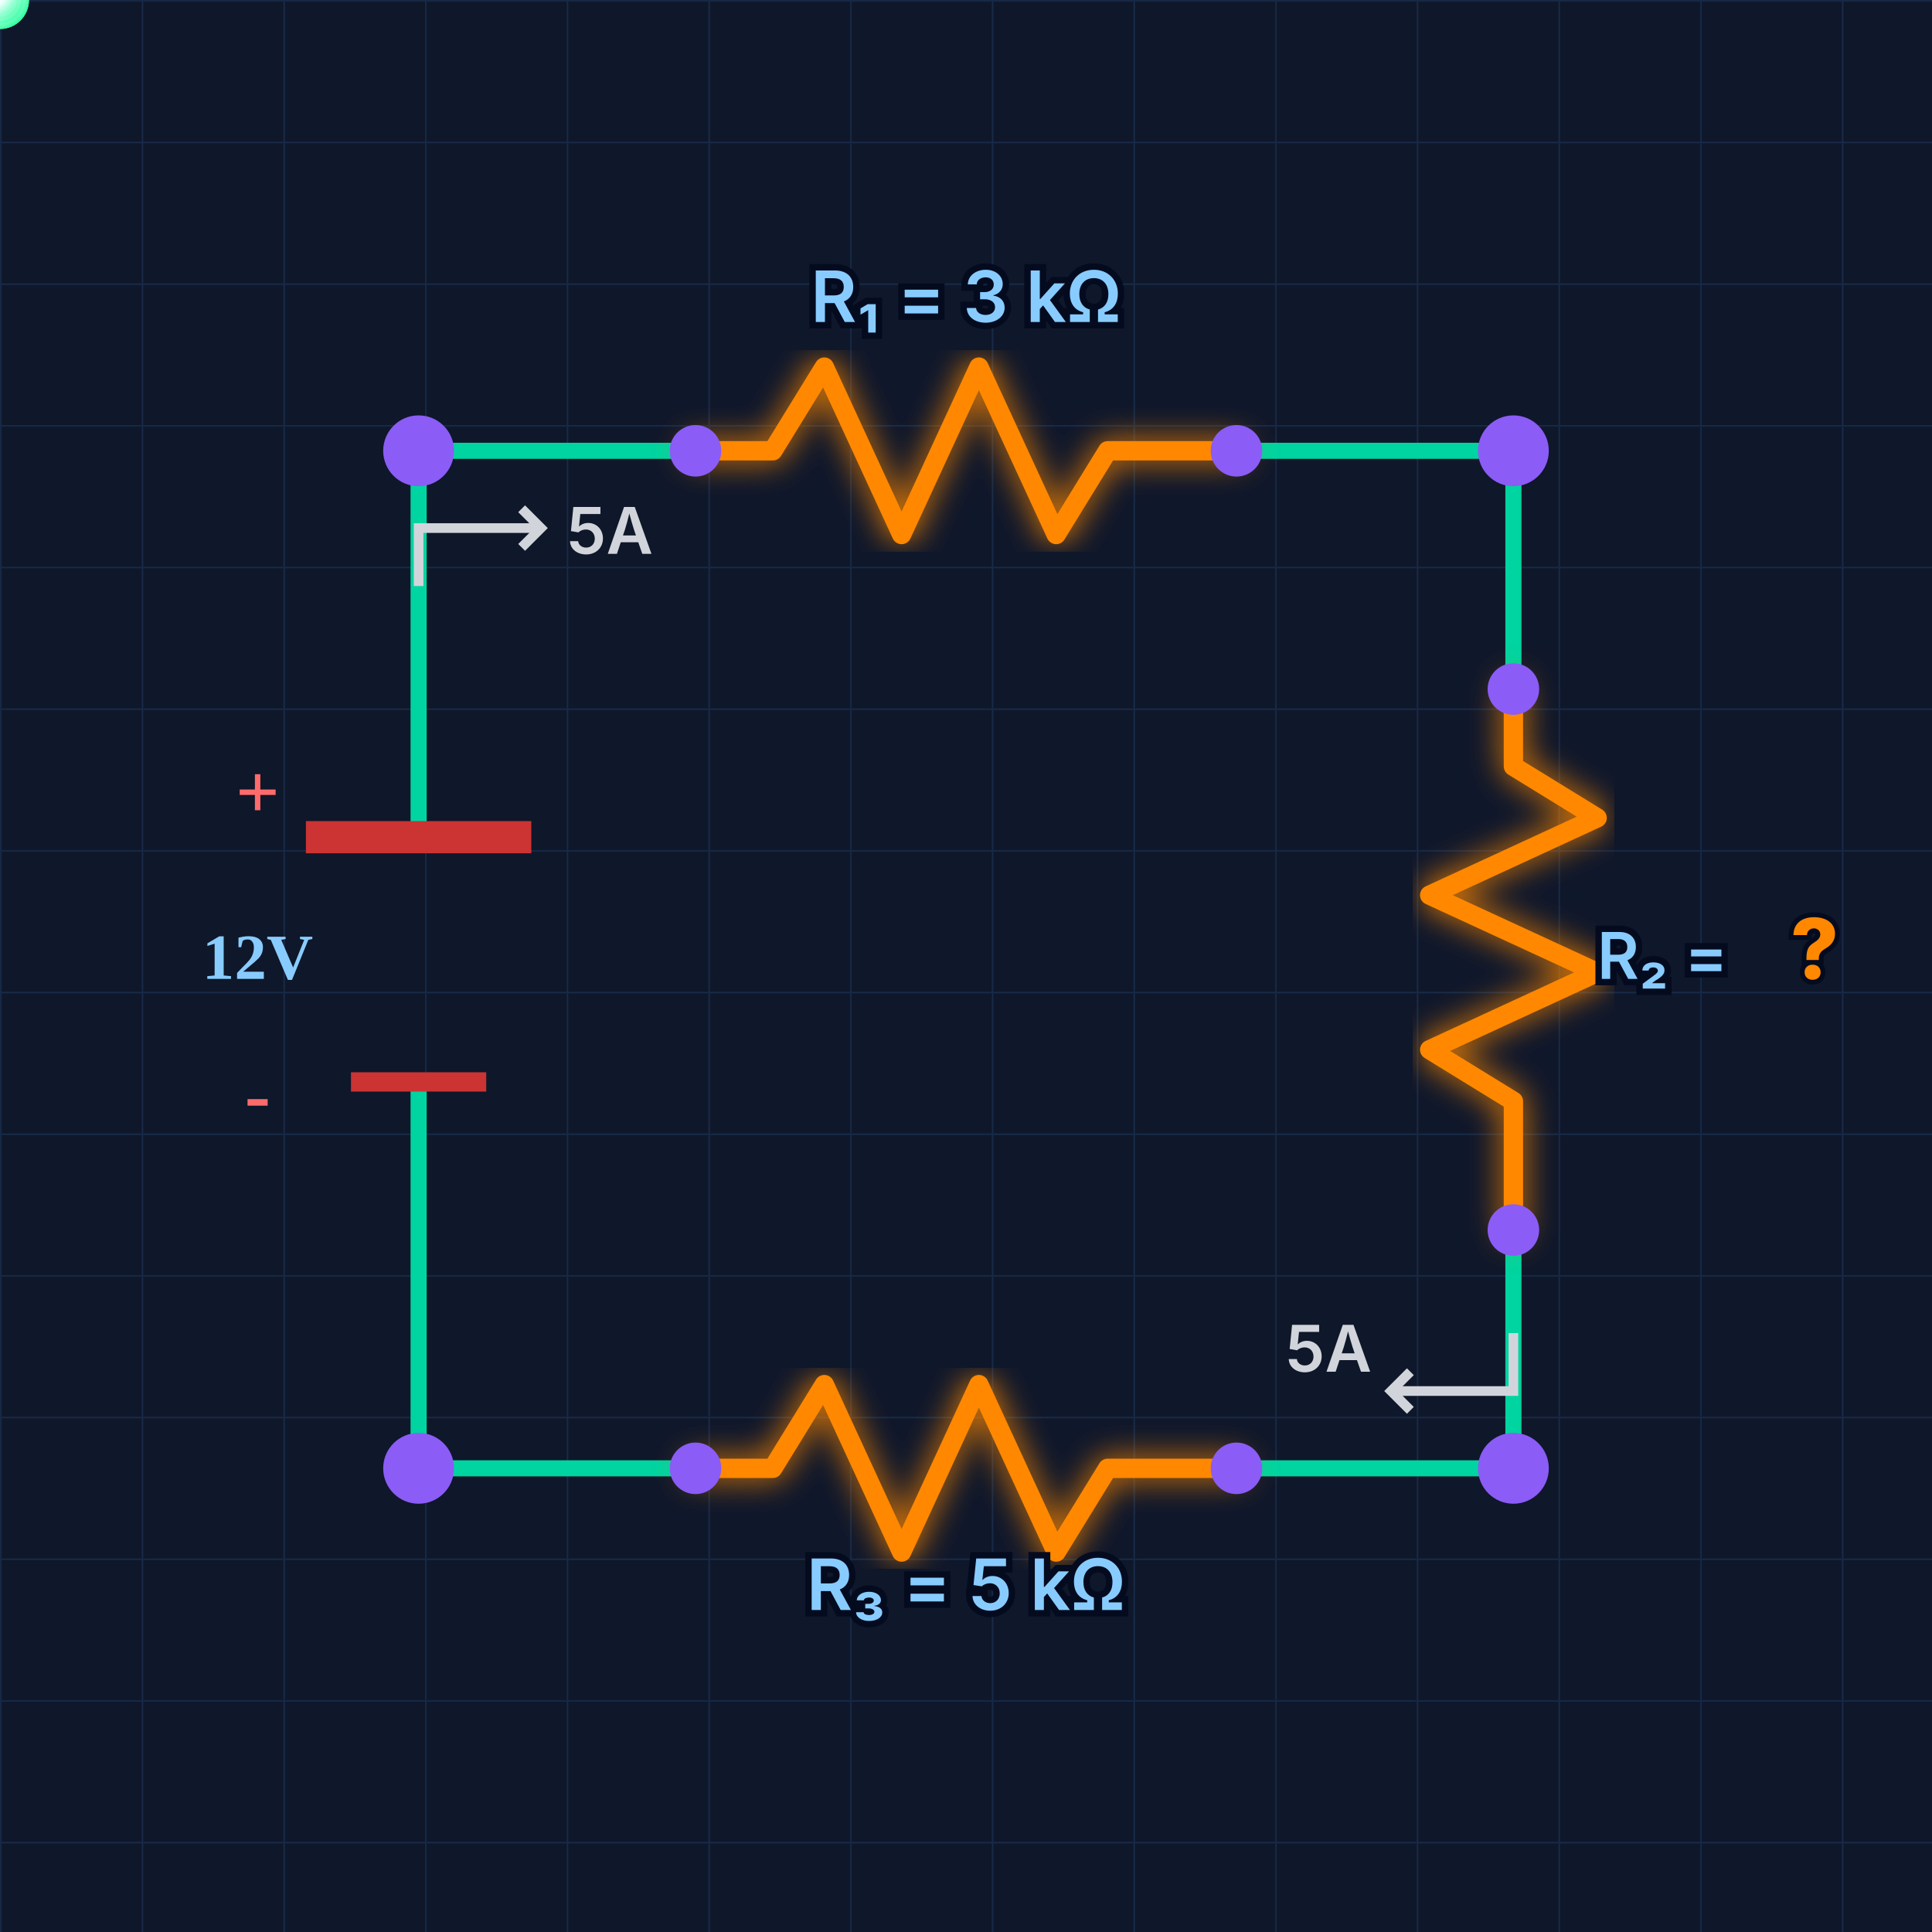
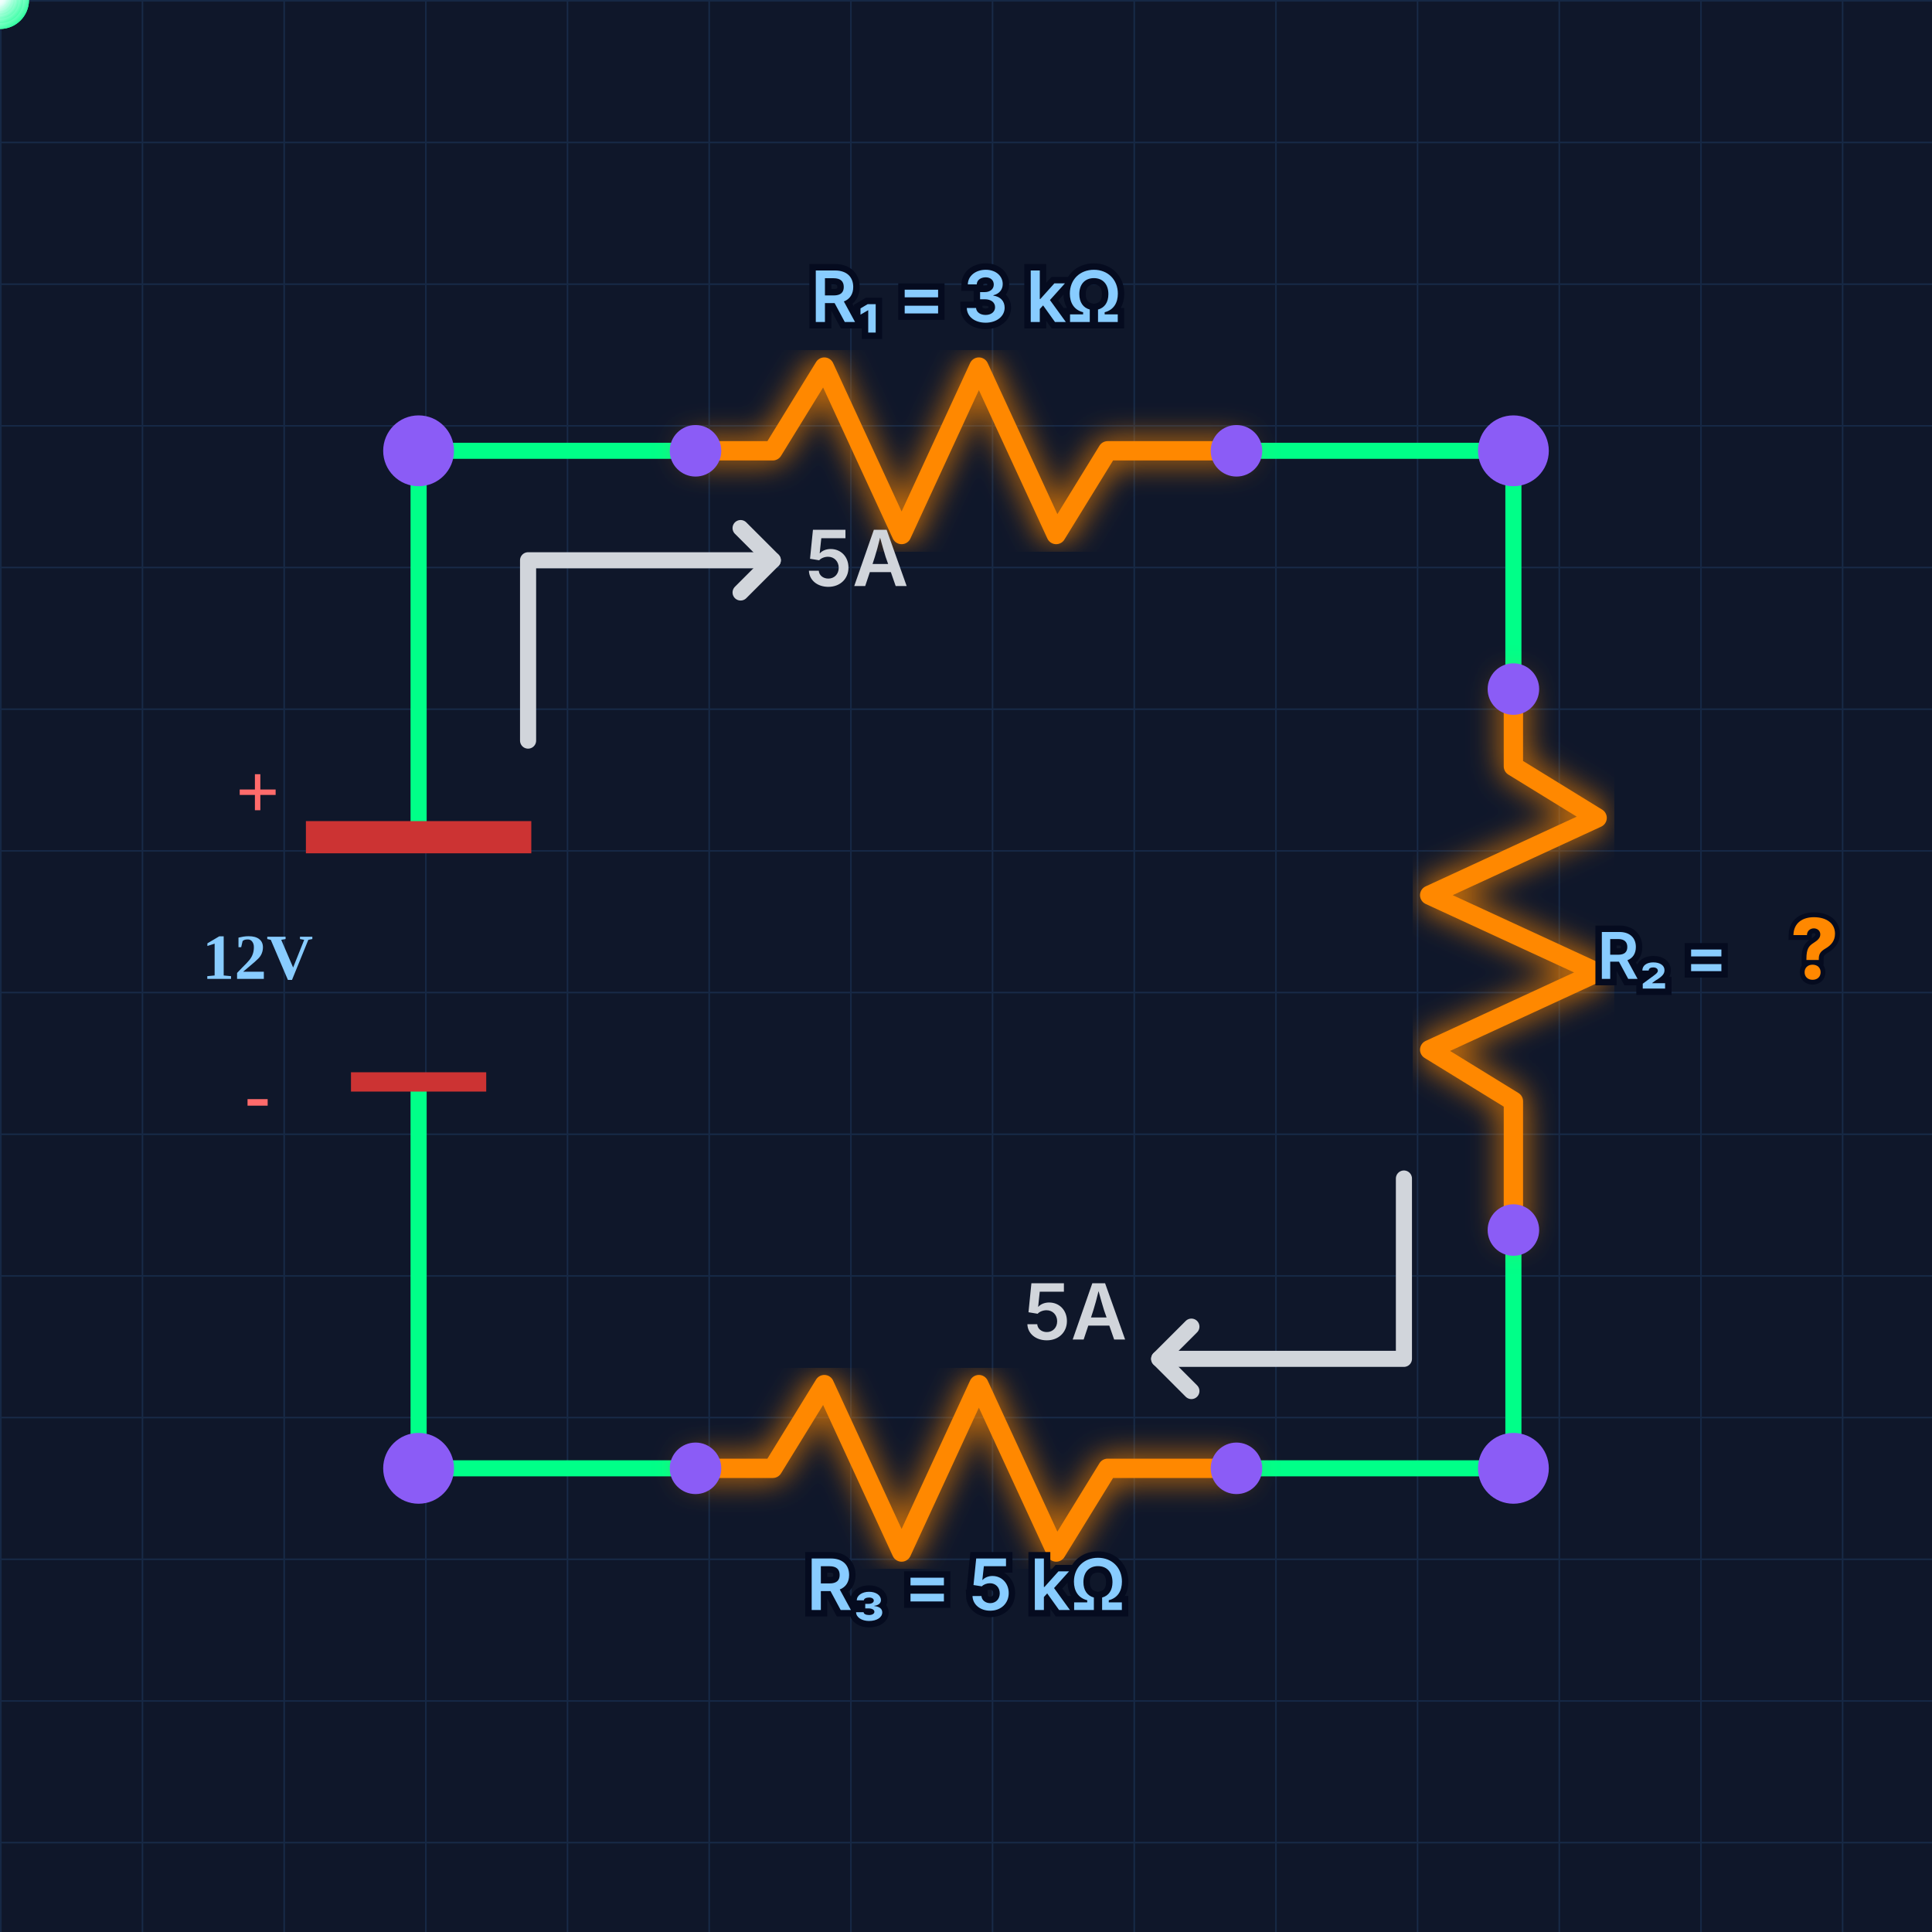
<svg xmlns="http://www.w3.org/2000/svg" xmlns:xlink="http://www.w3.org/1999/xlink" viewBox="0 0 300 300" role="img" aria-label="CircuiTry3D Logo - Series Circuit">
  <defs>
    <pattern id="bgGrid" width="22" height="22" patternUnits="userSpaceOnUse">
      <path d="M 22 0 L 0 0 0 22" fill="none" stroke="#1e3a5f" stroke-width="0.5" opacity="0.5" />
    </pattern>
    <filter id="glow">
      <feGaussianBlur stdDeviation="2.5" result="coloredBlur" />
      <feMerge>
        <feMergeNode in="coloredBlur" />
        <feMergeNode in="SourceGraphic" />
      </feMerge>
    </filter>
    <filter id="photonGlow" x="-80%" y="-80%" width="260%" height="260%">
      <feGaussianBlur stdDeviation="3.0" result="blur" />
      <feColorMatrix in="blur" type="matrix" values="1 0 0 0 0  0 1 0 0 0  0 0 1 0 0  0 0 0 16 -3.5" result="glow" />
      <feMerge>
        <feMergeNode in="glow" />
        <feMergeNode in="SourceGraphic" />
      </feMerge>
    </filter>
    <radialGradient id="photonFill" cx="35%" cy="35%" r="80%">
      <stop offset="0%" style="stop-color:#ffffff;stop-opacity:1" />
      <stop offset="46%" style="stop-color:#e8fffb;stop-opacity:1" />
      <stop offset="100%" style="stop-color:#00ff88;stop-opacity:1" />
    </radialGradient>
    <path id="photonPath" d="M 65 228          L 65 70          L 108 70 L 120 70 L 128 57 L 140 83 L 152 57 L 164 83 L 172 70          L 235 70          L 235 107 L 235 119 L 248 127 L 222 139 L 248 151 L 222 163 L 235 171          L 235 228          L 192 228 L 172 228 L 164 241 L 152 215 L 140 241 L 128 215 L 120 228          L 65 228" />
  </defs>
  <rect width="300" height="300" fill="#0f172a" />
  <rect width="300" height="300" fill="url(#bgGrid)" />
-   <g stroke="#00d4a0" stroke-width="2.5" fill="none" stroke-linecap="round" stroke-linejoin="round">
+   <g stroke="#00ff88" stroke-width="2.5" fill="none" stroke-linecap="round" stroke-linejoin="round">
    <line x1="65" y1="70" x2="65" y2="130" />
    <line x1="65" y1="168" x2="65" y2="228" />
    <line x1="65" y1="70" x2="108" y2="70" />
    <line x1="192" y1="70" x2="235" y2="70" />
    <line x1="235" y1="70" x2="235" y2="107" />
    <line x1="235" y1="191" x2="235" y2="228" />
    <line x1="65" y1="228" x2="108" y2="228" />
    <line x1="192" y1="228" x2="235" y2="228" />
  </g>
  <g transform="translate(150,70)" stroke="#ff8800" stroke-width="3" fill="none" stroke-linecap="round" stroke-linejoin="round" filter="url(#glow)">
    <polyline points="-42,0 -30,0 -22,-13 -10,13 2,-13 14,13 22,0 42,0" />
  </g>
  <g transform="translate(235,149) rotate(90)" stroke="#ff8800" stroke-width="3" fill="none" stroke-linecap="round" stroke-linejoin="round" filter="url(#glow)">
    <polyline points="-42,0 -30,0 -22,-13 -10,13 2,-13 14,13 22,0 42,0" />
  </g>
  <g transform="translate(150,228)" stroke="#ff8800" stroke-width="3" fill="none" stroke-linecap="round" stroke-linejoin="round" filter="url(#glow)">
    <polyline points="-42,0 -30,0 -22,-13 -10,13 2,-13 14,13 22,0 42,0" />
  </g>
  <line x1="50" y1="130" x2="80" y2="130" stroke="#cc3333" stroke-width="5" stroke-linecap="square" />
  <line x1="56" y1="168" x2="74" y2="168" stroke="#cc3333" stroke-width="3" stroke-linecap="square" />
  <text x="40" y="127" font-size="12" fill="#ff6b6b" font-weight="bold" text-anchor="middle">+</text>
  <text x="40" y="152" font-size="10" fill="#88ccff" font-weight="bold" text-anchor="middle">12V</text>
  <text x="40" y="174" font-size="12" fill="#ff6b6b" font-weight="bold" text-anchor="middle">-</text>
  <circle cx="65" cy="70" r="5.5" fill="#8b5cf6" />
  <circle cx="235" cy="70" r="5.5" fill="#8b5cf6" />
  <circle cx="235" cy="228" r="5.5" fill="#8b5cf6" />
  <circle cx="65" cy="228" r="5.5" fill="#8b5cf6" />
  <circle cx="108" cy="70" r="4" fill="#8b5cf6" />
  <circle cx="192" cy="70" r="4" fill="#8b5cf6" />
  <circle cx="235" cy="107" r="4" fill="#8b5cf6" />
  <circle cx="235" cy="191" r="4" fill="#8b5cf6" />
  <circle cx="192" cy="228" r="4" fill="#8b5cf6" />
  <circle cx="108" cy="228" r="4" fill="#8b5cf6" />
  <g font-family="system-ui,-apple-system,sans-serif" font-weight="600" stroke="#050b1f" stroke-width="2" paint-order="stroke fill">
    <text x="150" y="50" font-size="11" fill="#88ccff" text-anchor="middle">R₁ = 3 kΩ</text>
    <text x="248" y="152" font-size="10" fill="#88ccff" text-anchor="start">R₂ =</text>
    <text x="150" y="250" font-size="11" fill="#88ccff" text-anchor="middle">R₃ = 5 kΩ</text>
  </g>
  <text x="278" y="152" font-family="system-ui,-apple-system,sans-serif" font-size="13" fill="#ff8800" font-weight="800" text-anchor="start" stroke="#050b1f" stroke-width="1.5" paint-order="stroke fill">?</text>
-   <g stroke="#d1d5db" stroke-width="1.5" fill="none">
-     <polyline points="65,91 65,82 84,82" />
-     <polyline points="81,79 84,82 81,85" />
+   <g stroke="#d1d5db" stroke-width="2.5" fill="none" stroke-linecap="round" stroke-linejoin="round">
+     <polyline points="82,115 82,87 120,87" />
+     <polyline points="115,82 120,87 115,92" />
  </g>
-   <text x="88" y="86" font-family="system-ui,-apple-system,sans-serif" font-size="10" fill="#d1d5db" font-weight="600">5A</text>
-   <g stroke="#d1d5db" stroke-width="1.5" fill="none">
-     <polyline points="235,207 235,216 216,216" />
-     <polyline points="219,213 216,216 219,219" />
+   <text x="125" y="91" font-family="system-ui,-apple-system,sans-serif" font-size="12" fill="#d1d5db" font-weight="600">5A</text>
+   <g stroke="#d1d5db" stroke-width="2.5" fill="none" stroke-linecap="round" stroke-linejoin="round">
+     <polyline points="218,183 218,211 180,211" />
+     <polyline points="185,206 180,211 185,216" />
  </g>
-   <text x="213" y="213" font-family="system-ui,-apple-system,sans-serif" font-size="10" fill="#d1d5db" font-weight="600" text-anchor="end">5A</text>
+   <text x="175" y="208" font-family="system-ui,-apple-system,sans-serif" font-size="12" fill="#d1d5db" font-weight="600" text-anchor="end">5A</text>
  <g aria-hidden="true" filter="url(#photonGlow)">
    <g>
      <circle r="4.5" fill="url(#photonFill)" opacity="1">
        <animateMotion dur="3.4s" repeatCount="indefinite" rotate="auto">
          <mpath href="#photonPath" xlink:href="#photonPath" />
        </animateMotion>
      </circle>
      <circle r="3.6" fill="url(#photonFill)" opacity="0.55">
        <animateMotion dur="3.4s" repeatCount="indefinite" rotate="auto" begin="-0.14s">
          <mpath href="#photonPath" xlink:href="#photonPath" />
        </animateMotion>
      </circle>
      <circle r="2.9" fill="url(#photonFill)" opacity="0.32">
        <animateMotion dur="3.4s" repeatCount="indefinite" rotate="auto" begin="-0.28s">
          <mpath href="#photonPath" xlink:href="#photonPath" />
        </animateMotion>
      </circle>
      <circle r="2.3" fill="url(#photonFill)" opacity="0.2">
        <animateMotion dur="3.4s" repeatCount="indefinite" rotate="auto" begin="-0.42s">
          <mpath href="#photonPath" xlink:href="#photonPath" />
        </animateMotion>
      </circle>
      <circle r="1.9" fill="url(#photonFill)" opacity="0.12">
        <animateMotion dur="3.4s" repeatCount="indefinite" rotate="auto" begin="-0.56s">
          <mpath href="#photonPath" xlink:href="#photonPath" />
        </animateMotion>
      </circle>
      <circle r="1.5" fill="url(#photonFill)" opacity="0.08">
        <animateMotion dur="3.4s" repeatCount="indefinite" rotate="auto" begin="-0.70s">
          <mpath href="#photonPath" xlink:href="#photonPath" />
        </animateMotion>
      </circle>
      <circle r="1.2" fill="url(#photonFill)" opacity="0.06">
        <animateMotion dur="3.4s" repeatCount="indefinite" rotate="auto" begin="-0.84s">
          <mpath href="#photonPath" xlink:href="#photonPath" />
        </animateMotion>
      </circle>
    </g>
    <g>
      <circle r="4.5" fill="url(#photonFill)" opacity="1">
        <animateMotion dur="3.4s" repeatCount="indefinite" rotate="auto" begin="-1.7s">
          <mpath href="#photonPath" xlink:href="#photonPath" />
        </animateMotion>
      </circle>
      <circle r="3.6" fill="url(#photonFill)" opacity="0.55">
        <animateMotion dur="3.4s" repeatCount="indefinite" rotate="auto" begin="-1.84s">
          <mpath href="#photonPath" xlink:href="#photonPath" />
        </animateMotion>
      </circle>
      <circle r="2.9" fill="url(#photonFill)" opacity="0.32">
        <animateMotion dur="3.4s" repeatCount="indefinite" rotate="auto" begin="-1.98s">
          <mpath href="#photonPath" xlink:href="#photonPath" />
        </animateMotion>
      </circle>
      <circle r="2.3" fill="url(#photonFill)" opacity="0.2">
        <animateMotion dur="3.4s" repeatCount="indefinite" rotate="auto" begin="-2.12s">
          <mpath href="#photonPath" xlink:href="#photonPath" />
        </animateMotion>
      </circle>
      <circle r="1.9" fill="url(#photonFill)" opacity="0.12">
        <animateMotion dur="3.4s" repeatCount="indefinite" rotate="auto" begin="-2.26s">
          <mpath href="#photonPath" xlink:href="#photonPath" />
        </animateMotion>
      </circle>
      <circle r="1.5" fill="url(#photonFill)" opacity="0.08">
        <animateMotion dur="3.4s" repeatCount="indefinite" rotate="auto" begin="-2.40s">
          <mpath href="#photonPath" xlink:href="#photonPath" />
        </animateMotion>
      </circle>
      <circle r="1.2" fill="url(#photonFill)" opacity="0.06">
        <animateMotion dur="3.4s" repeatCount="indefinite" rotate="auto" begin="-2.54s">
          <mpath href="#photonPath" xlink:href="#photonPath" />
        </animateMotion>
      </circle>
    </g>
  </g>
</svg>
